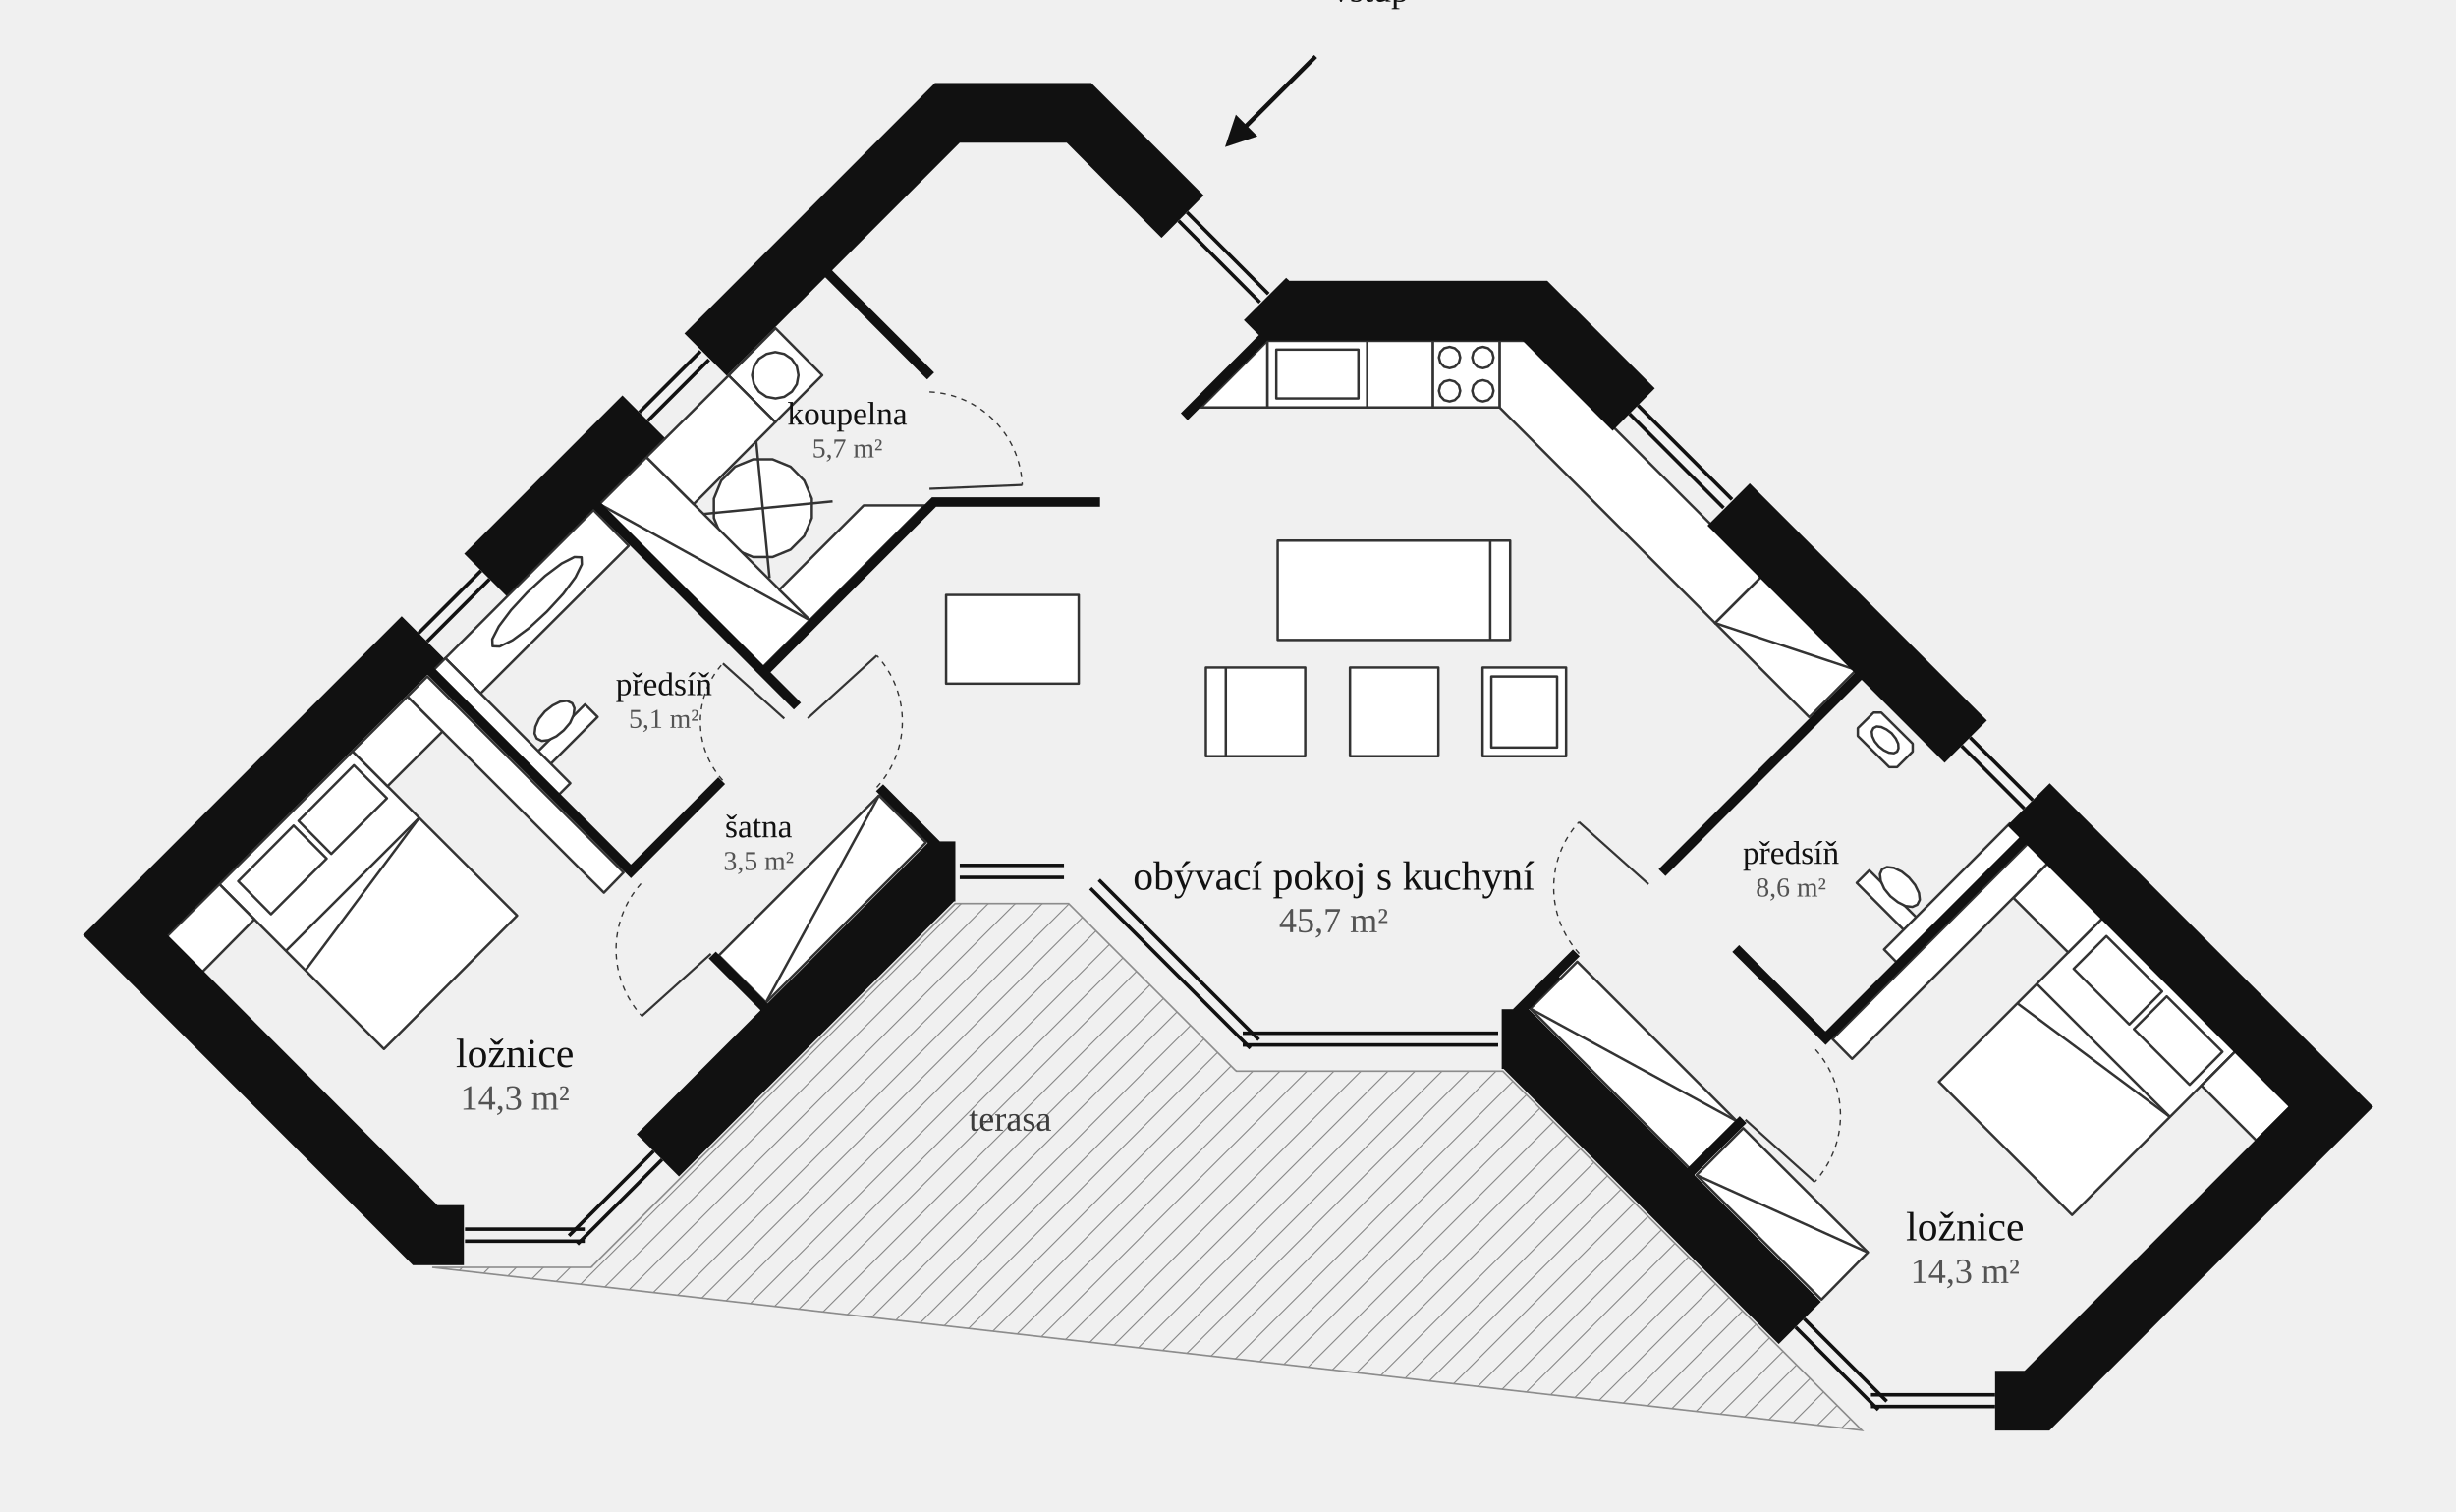
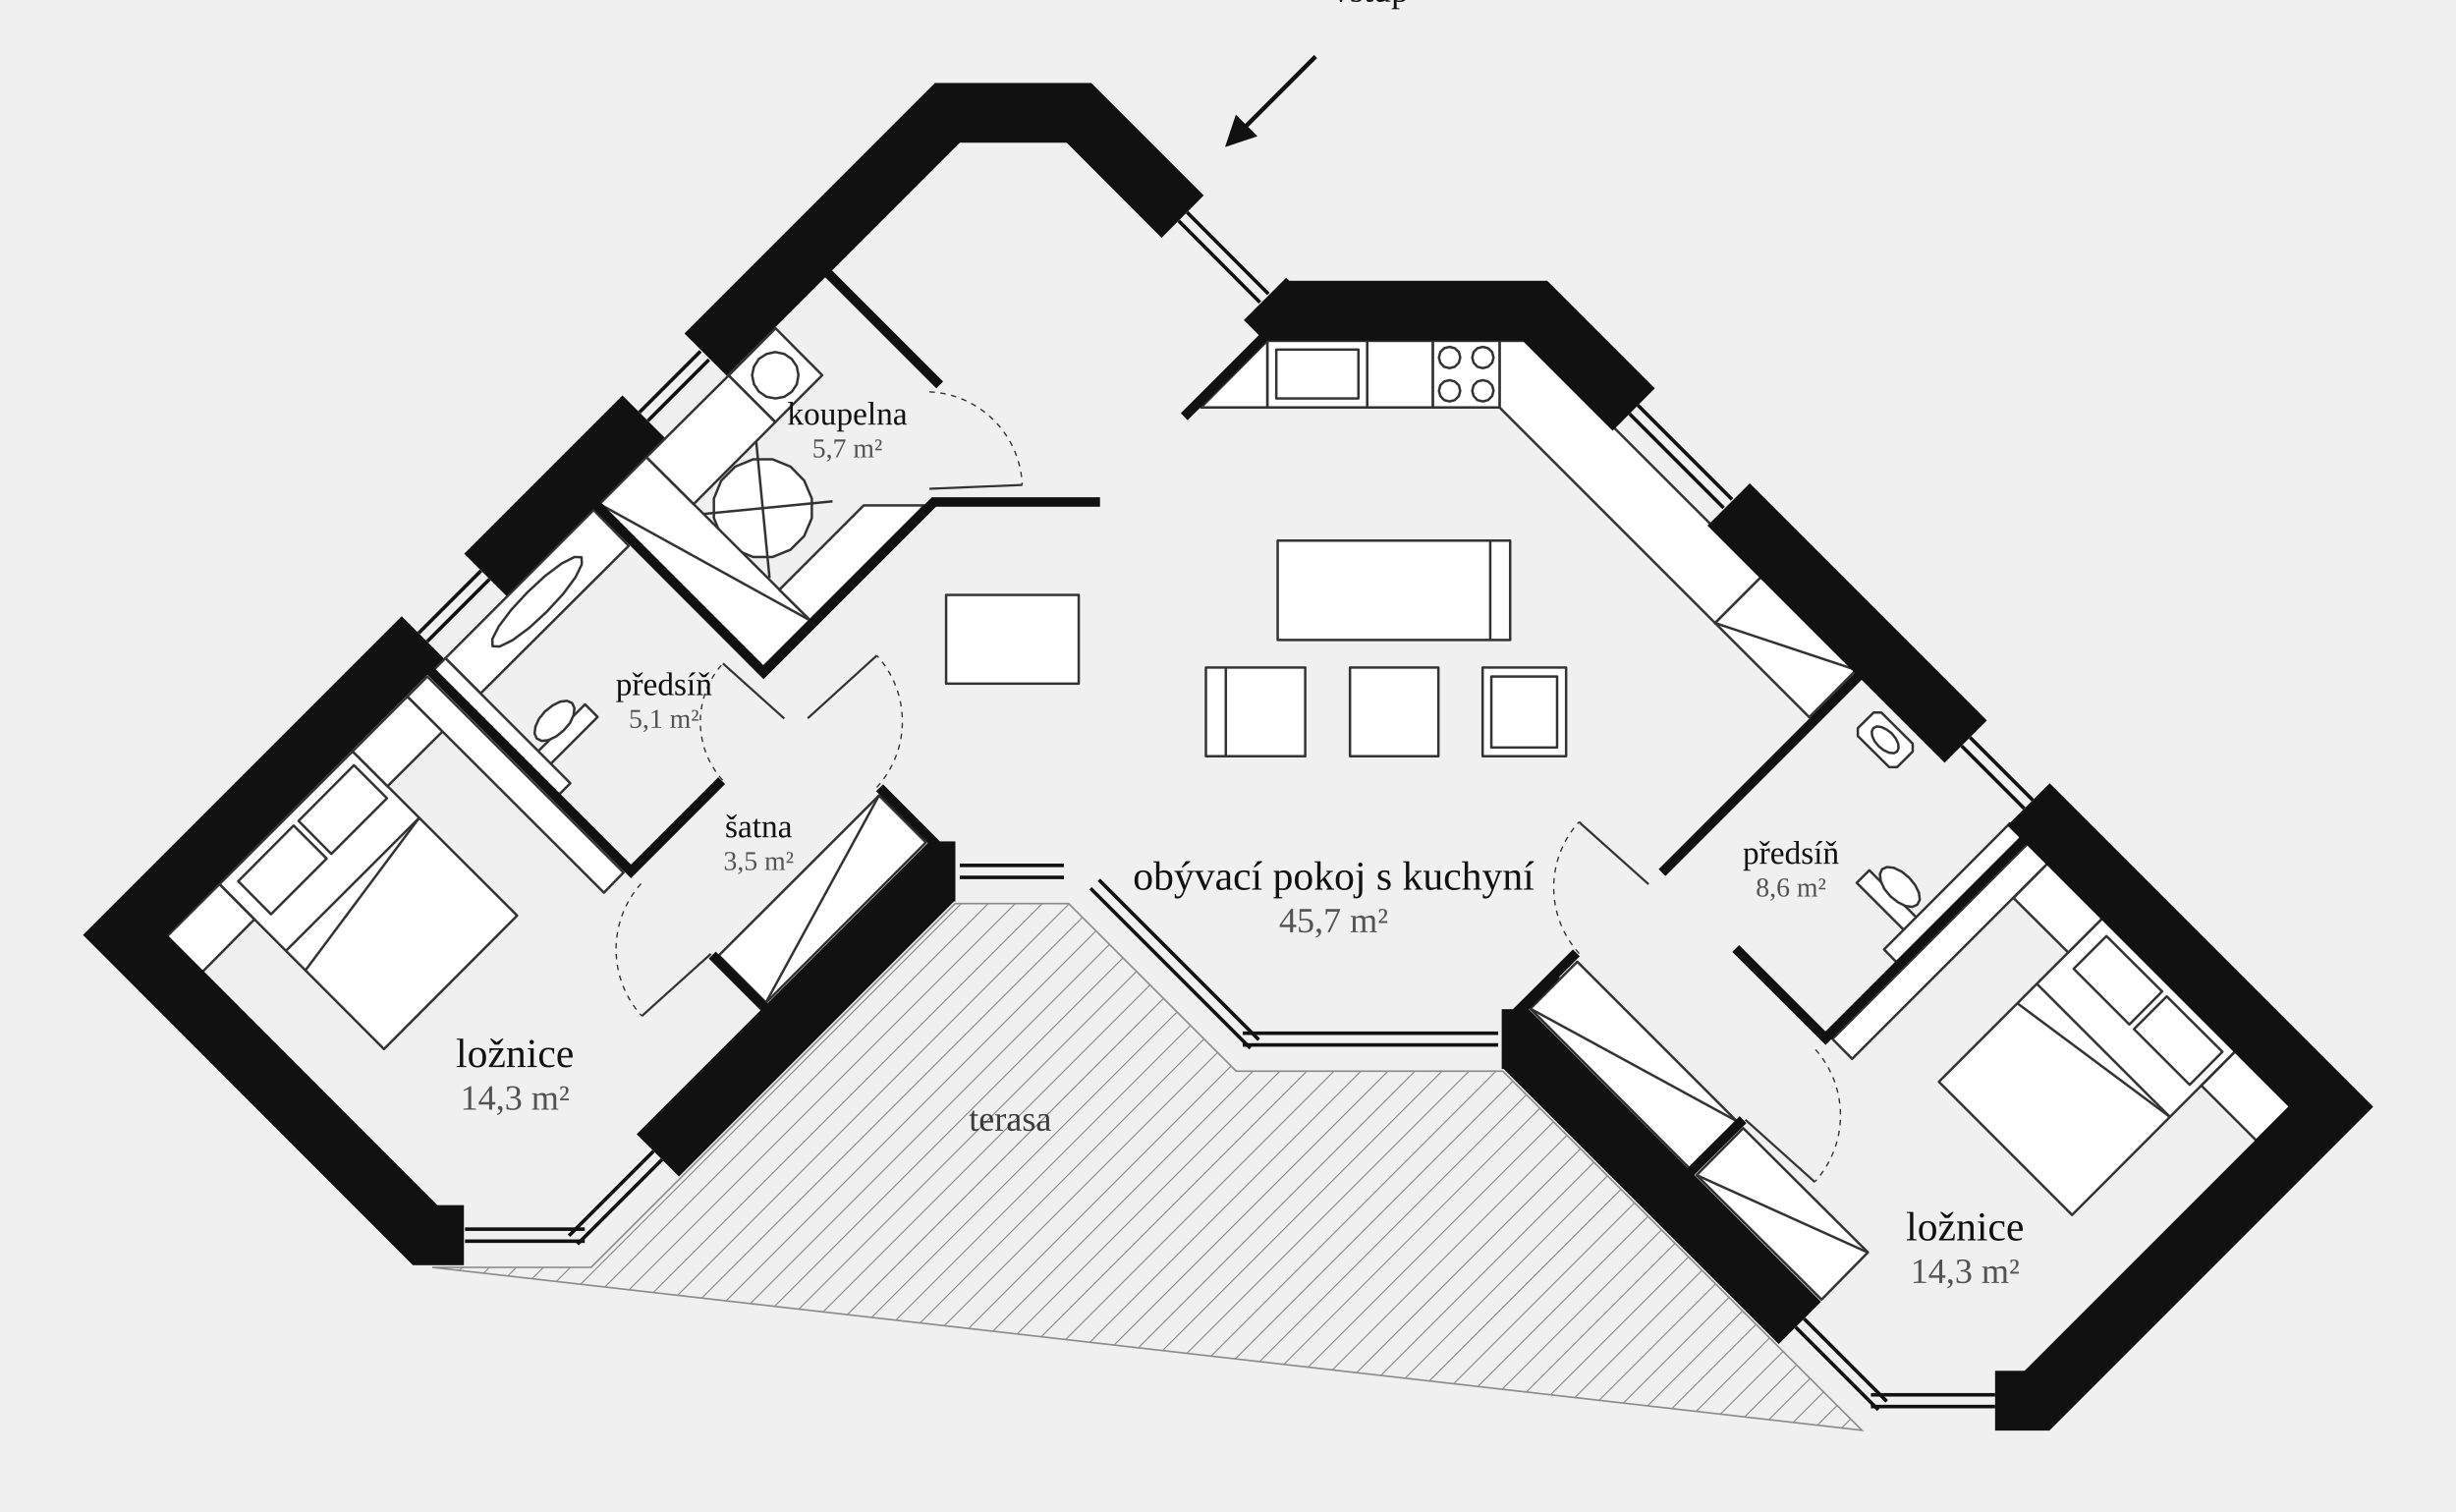
<svg xmlns="http://www.w3.org/2000/svg" viewBox="0 0 900 554" class="floorplan" role="img" aria-label="Půdorys domu 126g3y se zařízením">
  <defs>
    <marker id="sip" viewBox="0 0 10 10" refX="8" refY="5" markerWidth="7" markerHeight="7" orient="auto">
      <path d="M0 0 L10 5 L0 10 Z" fill="#111111" />
    </marker>
    <pattern id="sraf" width="7" height="7" patternUnits="userSpaceOnUse" patternTransform="rotate(45)">
      <path d="M0 0 L0 7" stroke="#8C8C8C" stroke-width=".8" />
    </pattern>
  </defs>
  <style>.furn path{vector-effect:non-scaling-stroke}.doors .arc{stroke-dasharray:2 2;stroke-width:.5}.terasa{fill:url(#sraf);stroke:#8C8C8C;stroke-width:.6}</style>
  <g class="furn" fill="#fff" stroke="#333333" stroke-width=".9" stroke-linejoin="round">
    <path d="M628.5 228.3 L549.5 149.3 L549.5 124.9 L559.6 124.9 L645.8 211.0 L628.5 228.3 Z" />
    <path d="M543.3 277.1 L543.3 244.6 L573.9 244.6 L573.9 277.1 L543.3 277.1 Z" />
    <path d="M570.6 273.9 L570.6 247.9 L546.5 247.9 L546.5 273.9 Z" />
    <path d="M525.1 149.3 L501.0 149.3 L501.0 124.9 L525.1 124.9 L525.1 149.3 Z" />
    <path d="M501.0 149.3 L464.4 149.3 L464.4 124.9 L501.0 124.9 L501.0 149.3 Z" />
    <path d="M467.7 146.0 L497.8 146.0 L497.8 128.1 L467.7 128.1 Z" />
    <path d="M464.4 149.3 L440.1 149.3 L464.4 124.9 L464.4 139.1 L464.4 149.3 Z" />
    <path d="M525.1 149.3 L525.1 124.9 L549.5 124.9 L549.5 149.3 L525.1 149.3 Z" />
    <path d="M543.4 139.3 L541.4 139.8 L540.0 141.2 L539.5 143.2 L540.0 145.1 L541.4 146.6 L543.4 147.1 L545.3 146.6 L546.8 145.1 L547.3 143.2 L546.8 141.2 L545.3 139.8 Z" />
    <path d="M531.2 139.3 L529.2 139.8 L527.8 141.2 L527.3 143.2 L527.8 145.1 L529.2 146.6 L531.2 147.1 L533.1 146.6 L534.6 145.1 L535.1 143.2 L534.6 141.2 L533.1 139.8 Z" />
    <path d="M543.4 127.1 L541.4 127.6 L540.0 129.0 L539.5 131.0 L540.0 132.9 L541.4 134.4 L543.4 134.9 L545.3 134.4 L546.8 132.9 L547.3 131.0 L546.8 129.0 L545.3 127.6 Z" />
    <path d="M531.2 127.1 L529.2 127.6 L527.8 129.0 L527.3 131.0 L527.8 132.9 L529.2 134.4 L531.2 134.9 L533.1 134.4 L534.6 132.9 L535.1 131.0 L534.6 129.0 L533.1 127.6 Z" />
    <path d="M297.5 189.8 L294.7 196.4 L289.7 201.4 L283.1 204.1 L276.0 204.1 L269.4 201.4 L264.3 196.4 L261.6 189.8 L261.6 182.7 L264.3 176.1 L269.4 171.0 L276.0 168.3 L283.1 168.3 L289.7 171.0 L294.7 176.1 L297.5 182.7 L297.5 189.8 Z" />
    <path d="M282.0 211.8 L277.0 160.6" />
    <path d="M253.9 188.7 L305.1 183.7" />
    <path d="M163.2 241.2 L217.5 186.9 L230.4 200.0 L176.1 254.1 L163.2 241.2 Z" />
    <path d="M213.1 204.2 L210.5 204.1 L205.8 206.5 L199.8 211.0 L193.3 217.0 L187.3 223.5 L182.8 229.5 L180.4 234.2 L180.5 236.8 L183.1 236.9 L187.8 234.6 L193.9 230.1 L200.4 224.1 L206.4 217.6 L210.9 211.5 L213.2 206.8 Z" />
    <path d="M301.3 137.5 L284.1 154.7 L267.0 137.6 L284.2 120.3 L301.3 137.5 Z" />
    <path d="M290.1 131.5 L287.4 129.7 L284.1 129.0 L280.9 129.7 L278.1 131.5 L276.3 134.3 L275.6 137.5 L276.3 140.8 L278.1 143.5 L280.9 145.4 L284.2 146.0 L287.4 145.4 L290.2 143.5 L292.0 140.8 L292.6 137.5 L292.0 134.3 Z" />
    <path d="M197.1 275.4 L214.4 258.1 L219.0 262.7 L201.7 280.0 Z" />
    <path d="M209.7 257.7 L207.8 256.8 L205.3 257.1 L202.5 258.5 L199.7 260.7 L197.5 263.4 L196.2 266.3 L195.9 268.8 L196.7 270.6 L198.5 271.5 L201.0 271.2 L203.9 269.8 L206.6 267.6 L208.9 264.9 L210.2 262.0 L210.5 259.5 Z" />
    <path d="M702.3 336.2 L685.0 318.9 L680.4 323.5 L697.7 340.8 Z" />
    <path d="M689.7 318.5 L688.9 320.3 L689.2 322.8 L690.5 325.7 L692.7 328.4 L695.5 330.6 L698.3 332.0 L700.8 332.3 L702.6 331.5 L703.5 329.7 L703.2 327.2 L701.8 324.3 L699.6 321.6 L696.9 319.4 L694.0 318.0 L691.5 317.7 Z" />
    <path d="M680.8 266.8 L686.6 261.1 L689.4 261.1 L700.9 272.5 L700.9 275.4 L695.2 281.1 L692.3 281.1 L680.8 269.7 L680.8 266.8 Z" />
    <path d="M686.5 266.8 L685.9 268.1 L686.1 269.8 L687.0 271.7 L688.5 273.5 L690.3 274.9 L692.2 275.8 L694.0 276.0 L695.2 275.4 L695.7 274.2 L695.6 272.5 L694.7 270.6 L693.2 268.7 L691.3 267.3 L689.4 266.4 L687.7 266.2 Z" />
    <path d="M710.5 396.4 L770.8 336.1 L819.6 384.8 L759.3 445.2 L710.5 396.4 Z" />
    <path d="M802.4 397.5 L814.4 385.4 L794.0 365.1 L782.0 377.1 Z" />
    <path d="M780.3 375.4 L792.3 363.3 L771.9 343.0 L759.9 355.0 Z" />
    <path d="M795.2 409.3 L746.4 360.5" />
    <path d="M795.2 409.3 L739.2 367.6" />
    <path d="M129.2 275.3 L189.5 335.5 L140.7 384.4 L80.4 324.0 L129.2 275.3 Z" />
    <path d="M141.8 292.5 L129.7 280.4 L109.4 300.8 L121.4 312.9 Z" />
    <path d="M119.7 314.6 L107.6 302.5 L87.3 322.9 L99.3 335.0 Z" />
    <path d="M153.6 299.7 L104.8 348.4" />
    <path d="M153.6 299.7 L111.9 355.6" />
    <path d="M770.8 336.1 L757.9 349.0 L737.8 329.0 L750.7 316.0 L770.8 336.1 Z" />
    <path d="M806.7 397.8 L819.6 384.8 L839.7 405.0 L826.8 417.9 L806.7 397.8 Z" />
    <path d="M142.0 288.1 L129.2 275.3 L149.3 255.2 L162.2 268.0 L142.0 288.1 Z" />
    <path d="M73.3 357.0 L60.2 344.1 L80.4 324.0 L93.2 336.9 L73.3 357.0 Z" />
    <path d="M468.2 234.5 L468.2 198.1 L553.4 198.1 L553.4 234.5 L468.2 234.5 Z" />
    <path d="M546.1 234.5 L546.1 198.1" />
    <path d="M478.3 277.1 L441.9 277.1 L441.9 244.6 L478.3 244.6 L478.3 277.1 Z" />
    <path d="M449.2 277.1 L449.2 244.6" />
    <path d="M494.7 244.6 L527.1 244.6 L527.1 277.1 L494.7 277.1 L494.7 244.6 Z" />
    <path d="M395.3 218.0 L395.3 250.5 L346.7 250.5 L346.7 218.0 L395.3 218.0 Z" />
    <path d="M236.9 167.5 L296.8 227.2 L279.5 244.5 L219.7 184.7 L236.9 167.5 Z" />
    <path d="M296.8 227.3 L219.7 184.7" />
    <path d="M263.4 350.1 L322.1 291.5 L339.3 308.7 L280.7 367.4 L263.4 350.1 Z" />
    <path d="M280.7 367.3 L322.1 291.5" />
    <path d="M578.0 352.4 L636.6 411.0 L619.2 428.2 L560.8 369.6 L578.0 352.4 Z" />
    <path d="M636.6 410.9 L560.8 369.6" />
    <path d="M684.5 458.9 L667.5 476.2 L621.7 430.6 L638.8 413.4 L684.5 458.9 Z" />
    <path d="M684.6 459.0 L621.7 430.6" />
    <path d="M663.0 262.8 L628.5 228.3 L645.8 211.0 L680.2 245.5 L663.0 262.8 Z" />
    <path d="M680.2 245.5 L628.5 228.3" />
    <path d="M221.3 327.1 L149.3 255.2 L156.6 247.9 L228.5 319.7 L221.3 327.1 Z" />
    <path d="M750.7 316.0 L678.7 388.0 L671.5 380.7 L743.5 308.7 L750.7 316.0 Z" />
    <path d="M296.8 227.2 L285.6 216.1 L316.5 185.2 L338.8 185.2 L296.8 227.2 Z" />
    <path d="M695.0 352.6 L690.4 347.9 L736.5 301.7 L741.1 306.5 L695.0 352.6 Z" />
    <path d="M163.2 241.2 L209.0 287.0 L204.6 291.4 L158.9 245.5 L163.2 241.2 Z" />
    <path d="M254.2 184.7 L236.9 167.5 L267.0 137.6 L284.1 154.7 L254.2 184.7 Z" />
  </g>
  <g class="eyes" fill="#8C8C8C" />
  <g fill="#111111" fill-rule="evenodd">
    <path d="M634.8 348.8 L634.8 348.8 L637.3 346.3 L637.3 346.3 L637.3 346.3 L668.8 377.8 L668.9 377.8 L668.9 377.8 L668.9 377.8 L668.9 377.8 L668.9 377.8 L668.9 377.8 L668.9 377.8 L669.0 377.8 L669.0 377.8 L669.0 377.8 L669.0 377.8 L669.0 377.8 L669.0 377.8 L669.0 377.8 L669.1 377.8 L669.1 377.8 L739.9 307.0 L739.9 307.0 L739.9 307.0 L739.9 307.0 L739.9 306.9 L739.9 306.9 L739.9 306.9 L739.9 306.9 L739.9 306.9 L739.9 306.9 L739.9 306.9 L739.9 306.8 L739.9 306.8 L739.9 306.8 L739.9 306.8 L739.9 306.8 L739.9 306.8 L735.6 302.5 L735.6 302.5 L735.6 302.5 L751.1 287.0 L751.1 287.0 L751.1 287.0 L869.6 405.5 L869.6 405.6 L869.6 405.6 L751.0 524.2 L751.0 524.2 L751.0 524.2 L731.1 524.2 L731.1 524.2 L731.1 524.2 L731.1 502.3 L731.1 502.3 L731.1 502.3 L741.8 502.3 L741.9 502.3 L741.9 502.3 L741.9 502.3 L741.9 502.3 L741.9 502.3 L741.9 502.3 L741.9 502.2 L742.0 502.2 L838.5 405.7 L838.5 405.7 L838.5 405.6 L838.6 405.6 L838.6 405.6 L838.6 405.6 L838.6 405.6 L838.6 405.6 L838.6 405.6 L838.6 405.5 L838.6 405.5 L838.6 405.5 L838.6 405.5 L838.6 405.5 L838.5 405.5 L838.5 405.4 L838.5 405.4 L742.6 309.5 L742.6 309.5 L742.6 309.5 L742.6 309.5 L742.6 309.5 L742.5 309.5 L742.5 309.5 L742.5 309.5 L742.5 309.5 L742.5 309.5 L742.5 309.5 L742.4 309.5 L742.4 309.5 L742.4 309.5 L742.4 309.5 L742.4 309.5 L742.4 309.5 L669.0 382.9 L669.0 382.9 L669.0 382.9 L634.8 348.8 L634.8 348.8 Z" />
    <path d="M607.8 318.5 L607.8 318.5 L679.6 246.7 L679.6 246.7 L679.6 246.7 L679.6 246.7 L679.6 246.7 L679.6 246.7 L679.6 246.6 L679.6 246.6 L679.6 246.6 L679.6 246.6 L679.6 246.6 L679.6 246.6 L679.6 246.5 L679.6 246.5 L679.6 246.5 L679.6 246.5 L679.6 246.5 L625.7 192.6 L625.7 192.6 L625.7 192.6 L641.2 177.1 L641.2 177.1 L641.2 177.1 L728.1 264.0 L728.1 264.0 L728.1 264.0 L712.6 279.5 L712.6 279.5 L712.6 279.5 L682.3 249.2 L682.3 249.2 L682.3 249.2 L682.3 249.2 L682.3 249.2 L682.3 249.2 L682.2 249.2 L682.2 249.2 L682.2 249.2 L682.2 249.2 L682.2 249.2 L682.2 249.2 L682.2 249.2 L682.1 249.2 L682.1 249.2 L682.1 249.2 L682.1 249.2 L610.3 321.0 L610.3 321.0 L610.3 321.0 L607.8 318.5 L607.8 318.5 Z" />
    <path d="M550.3 391.7 L550.3 391.7 L550.3 369.8 L550.3 369.8 L550.3 369.8 L554.4 369.8 L554.4 369.8 L554.4 369.8 L554.5 369.8 L554.5 369.8 L554.5 369.8 L554.5 369.8 L554.5 369.8 L554.5 369.7 L576.4 347.9 L576.4 347.9 L576.4 347.9 L578.9 350.4 L578.9 350.4 L578.9 350.4 L571.4 357.9 L571.4 357.9 L571.4 357.9 L571.4 357.9 L571.4 357.9 L571.4 357.9 L571.4 358.0 L571.4 358.0 L571.4 358.0 L571.4 358.0 L571.4 358.0 L571.4 358.0 L571.4 358.1 L571.4 358.1 L571.4 358.1 L571.4 358.1 L571.4 358.1 L571.7 358.4 L571.7 358.4 L571.7 358.4 L560.4 369.8 L560.4 369.8 L560.4 369.8 L560.4 369.8 L560.3 369.8 L560.3 369.9 L560.3 369.9 L560.3 369.9 L560.3 369.9 L560.3 369.9 L560.3 369.9 L560.3 370.0 L560.3 370.0 L560.4 370.0 L560.4 370.0 L560.4 370.0 L560.4 370.0 L618.3 427.9 L618.3 427.9 L618.3 428.0 L618.3 428.0 L618.3 428.0 L618.4 428.0 L618.4 428.0 L618.4 428.0 L618.4 428.0 L618.4 428.0 L618.4 428.0 L618.5 428.0 L618.5 428.0 L618.5 428.0 L618.5 428.0 L618.5 427.9 L618.5 427.9 L637.5 409.0 L637.5 409.0 L637.5 409.0 L640.0 411.5 L640.0 411.5 L640.0 411.5 L621.0 430.4 L621.0 430.5 L621.0 430.5 L621.0 430.5 L621.0 430.5 L621.0 430.5 L621.0 430.5 L621.0 430.5 L621.0 430.6 L621.0 430.6 L621.0 430.6 L621.0 430.6 L621.0 430.6 L621.0 430.6 L621.0 430.7 L621.0 430.7 L621.0 430.7 L667.3 477.0 L667.3 477.0 L667.3 477.0 L651.8 492.5 L651.8 492.5 L651.8 492.5 L551.1 391.8 L551.1 391.7 L551.1 391.7 L551.1 391.7 L551.1 391.7 L551.1 391.7 L551.0 391.7 L551.0 391.7 L551.0 391.7 L550.3 391.7 L550.3 391.7 Z" />
    <path d="M432.7 151.4 L432.7 151.4 L461.2 122.9 L461.2 122.9 L461.2 122.9 L461.2 122.9 L461.3 122.8 L461.3 122.8 L461.3 122.8 L461.3 122.8 L461.3 122.8 L461.3 122.8 L461.3 122.7 L461.3 122.7 L461.3 122.7 L461.2 122.7 L461.2 122.7 L461.2 122.7 L461.2 122.7 L455.8 117.3 L455.8 117.3 L455.8 117.3 L471.3 101.8 L471.3 101.8 L471.3 101.8 L472.4 102.8 L472.4 102.9 L472.4 102.9 L472.4 102.9 L472.5 102.9 L472.5 102.9 L472.5 102.9 L472.5 102.9 L472.5 102.9 L567.0 102.9 L567.0 102.9 L567.0 102.9 L606.4 142.3 L606.4 142.3 L606.4 142.3 L591.0 157.8 L590.9 157.9 L590.9 157.8 L558.0 124.9 L557.9 124.9 L557.9 124.8 L557.9 124.8 L557.9 124.8 L557.9 124.8 L557.9 124.8 L557.9 124.8 L557.8 124.8 L464.4 124.8 L464.4 124.8 L464.4 124.8 L464.3 124.8 L464.3 124.8 L464.3 124.8 L464.3 124.8 L464.3 124.9 L464.3 124.9 L435.2 154.0 L435.2 154.0 L435.2 154.0 L432.7 151.4 L432.7 151.4 Z" />
-     <path d="M250.8 122.2 L250.8 122.2 L342.6 30.4 L342.6 30.4 L342.6 30.4 L399.9 30.4 L399.9 30.4 L399.9 30.4 L441.1 71.6 L441.2 71.6 L441.1 71.6 L425.7 87.1 L425.7 87.1 L425.6 87.1 L390.9 52.3 L390.9 52.3 L390.9 52.3 L390.8 52.3 L390.8 52.3 L390.8 52.3 L390.8 52.3 L390.8 52.3 L390.8 52.3 L351.8 52.3 L351.8 52.3 L351.7 52.3 L351.7 52.3 L351.7 52.3 L351.7 52.3 L351.7 52.3 L351.7 52.3 L351.7 52.3 L305.0 99.0 L305.0 99.0 L305.0 99.0 L305.0 99.0 L305.0 99.0 L305.0 99.0 L305.0 99.1 L305.0 99.1 L305.0 99.1 L305.0 99.1 L305.0 99.1 L305.0 99.1 L305.0 99.2 L305.0 99.2 L305.0 99.2 L305.0 99.2 L305.0 99.2 L342.3 136.5 L342.3 136.5 L342.3 136.5 L339.8 139.0 L339.8 139.0 L339.7 139.0 L302.5 101.7 L302.5 101.7 L302.5 101.7 L302.5 101.7 L302.4 101.7 L302.4 101.7 L302.4 101.7 L302.4 101.7 L302.4 101.7 L302.4 101.7 L302.3 101.7 L302.3 101.7 L302.3 101.7 L302.3 101.7 L302.3 101.7 L302.3 101.7 L302.3 101.7 L266.3 137.7 L266.3 137.7 L266.3 137.7 L250.8 122.2 L250.8 122.2 Z" />
-     <path d="M170.1 202.9 L170.1 202.9 L228.1 144.9 L228.1 144.9 L228.1 144.9 L243.6 160.4 L243.6 160.4 L243.6 160.4 L220.1 183.9 L220.1 183.9 L220.1 183.9 L220.1 183.9 L220.1 183.9 L220.1 183.9 L220.1 184.0 L220.1 184.0 L220.1 184.0 L220.1 184.0 L220.1 184.0 L220.1 184.0 L220.1 184.1 L220.1 184.1 L220.1 184.1 L220.1 184.1 L220.1 184.1 L279.7 243.7 L279.7 243.7 L279.7 243.7 L279.8 243.7 L279.8 243.8 L279.8 243.8 L279.8 243.8 L279.8 243.8 L279.8 243.8 L279.9 243.8 L279.9 243.8 L279.9 243.8 L279.9 243.8 L279.9 243.7 L279.9 243.7 L279.9 243.7 L280.0 243.7 L341.5 182.2 L341.5 182.2 L341.5 182.2 L403.1 182.2 L403.1 182.2 L403.1 182.2 L403.1 185.7 L403.1 185.7 L403.1 185.7 L343.0 185.7 L343.0 185.7 L343.0 185.7 L342.9 185.8 L342.9 185.8 L342.9 185.8 L342.9 185.8 L342.9 185.8 L342.9 185.8 L282.5 246.2 L282.5 246.2 L282.4 246.3 L282.4 246.3 L282.4 246.3 L282.4 246.3 L282.4 246.3 L282.4 246.3 L282.4 246.3 L282.4 246.4 L282.4 246.4 L282.4 246.4 L282.4 246.4 L282.4 246.4 L282.4 246.4 L282.5 246.5 L282.5 246.5 L293.5 257.5 L293.5 257.5 L293.5 257.5 L290.9 260.0 L290.9 260.0 L290.9 260.0 L217.6 186.6 L217.6 186.6 L217.6 186.6 L217.6 186.6 L217.5 186.6 L217.5 186.6 L217.5 186.6 L217.5 186.6 L217.5 186.6 L217.5 186.6 L217.4 186.6 L217.4 186.6 L217.4 186.6 L217.4 186.6 L217.4 186.6 L217.4 186.6 L217.4 186.6 L185.6 218.4 L185.6 218.4 L185.6 218.4 L170.1 202.9 L170.1 202.9 Z" />
+     <path d="M250.8 122.2 L250.8 122.2 L342.6 30.4 L342.6 30.4 L342.6 30.4 L399.9 30.4 L399.9 30.4 L399.9 30.4 L441.1 71.6 L441.2 71.6 L441.1 71.6 L425.7 87.1 L425.7 87.1 L425.6 87.1 L390.9 52.3 L390.9 52.3 L390.9 52.3 L390.8 52.3 L390.8 52.3 L390.8 52.3 L390.8 52.3 L390.8 52.3 L390.8 52.3 L351.8 52.3 L351.8 52.3 L351.7 52.3 L351.7 52.3 L351.7 52.3 L351.7 52.3 L351.7 52.3 L351.7 52.3 L351.7 52.3 L305.0 99.0 L305.0 99.0 L305.0 99.0 L305.0 99.0 L305.0 99.0 L305.0 99.0 L305.0 99.1 L305.0 99.1 L305.0 99.1 L305.0 99.1 L305.0 99.1 L305.0 99.1 L305.0 99.2 L305.0 99.2 L305.0 99.2 L305.0 99.2 L305.0 99.2 L345.6 139.8 L345.6 139.8 L345.6 139.8 L343.1 142.3 L343.1 142.3 L343.1 142.3 L302.5 101.7 L302.5 101.7 L302.5 101.7 L302.5 101.7 L302.4 101.7 L302.4 101.7 L302.4 101.7 L302.4 101.7 L302.4 101.7 L302.4 101.7 L302.3 101.7 L302.3 101.7 L302.3 101.7 L302.3 101.7 L302.3 101.7 L302.3 101.7 L302.3 101.7 L266.3 137.7 L266.3 137.7 L266.3 137.7 L250.8 122.2 L250.8 122.2 Z" />
+     <path d="M170.1 202.9 L170.1 202.9 L228.1 144.9 L228.1 144.9 L228.1 144.9 L243.6 160.4 L243.6 160.4 L243.6 160.4 L220.1 183.9 L220.1 183.9 L220.1 183.9 L220.1 183.9 L220.1 183.9 L220.1 183.9 L220.1 184.0 L220.1 184.0 L220.1 184.0 L220.1 184.0 L220.1 184.0 L220.1 184.0 L220.1 184.1 L220.1 184.1 L220.1 184.1 L220.1 184.1 L220.1 184.1 L279.7 243.7 L279.7 243.7 L279.7 243.7 L279.8 243.7 L279.8 243.8 L279.8 243.8 L279.8 243.8 L279.8 243.8 L279.8 243.8 L279.9 243.8 L279.9 243.8 L279.9 243.8 L279.9 243.8 L279.9 243.7 L279.9 243.7 L279.9 243.7 L280.0 243.7 L341.5 182.2 L341.5 182.2 L341.5 182.2 L403.1 182.2 L403.1 182.2 L403.1 182.2 L403.1 185.7 L403.1 185.7 L403.1 185.7 L343.0 185.7 L343.0 185.7 L343.0 185.7 L342.9 185.8 L342.9 185.8 L342.9 185.8 L342.9 185.8 L342.9 185.8 L342.9 185.8 L279.8 248.9 L279.8 248.9 L279.8 248.9 L217.6 186.6 L217.6 186.6 L217.6 186.6 L217.6 186.6 L217.5 186.6 L217.5 186.6 L217.5 186.6 L217.5 186.6 L217.5 186.6 L217.5 186.6 L217.4 186.6 L217.4 186.6 L217.4 186.6 L217.4 186.6 L217.4 186.6 L217.4 186.6 L217.4 186.6 L185.6 218.4 L185.6 218.4 L185.6 218.4 L170.1 202.9 L170.1 202.9 Z" />
    <path d="M233.3 415.6 L233.3 415.6 L278.6 370.3 L278.6 370.3 L278.6 370.3 L278.6 370.3 L278.6 370.3 L278.6 370.2 L278.6 370.2 L278.6 370.2 L278.6 370.2 L278.6 370.2 L278.6 370.2 L278.6 370.2 L278.6 370.1 L278.6 370.1 L278.6 370.1 L278.6 370.1 L278.6 370.1 L259.7 351.2 L259.7 351.2 L259.7 351.2 L262.3 348.7 L262.3 348.7 L262.3 348.7 L281.1 367.6 L281.1 367.6 L281.1 367.6 L281.1 367.6 L281.2 367.6 L281.2 367.6 L281.2 367.6 L281.2 367.6 L281.2 367.6 L281.2 367.6 L281.3 367.6 L281.3 367.6 L281.3 367.6 L281.3 367.6 L281.3 367.6 L281.3 367.6 L281.3 367.6 L339.9 309.0 L339.9 309.0 L339.9 309.0 L339.9 309.0 L339.9 309.0 L339.9 309.0 L339.9 308.9 L339.9 308.9 L339.9 308.9 L339.9 308.9 L339.9 308.9 L339.9 308.9 L339.9 308.8 L339.9 308.8 L339.9 308.8 L339.9 308.8 L339.9 308.8 L321.0 289.9 L321.0 289.9 L321.0 289.9 L323.6 287.4 L323.6 287.4 L323.6 287.4 L344.4 308.3 L344.4 308.3 L344.4 308.3 L344.5 308.3 L344.5 308.3 L344.5 308.3 L344.5 308.3 L344.5 308.3 L344.5 308.3 L350.1 308.3 L350.1 308.3 L350.1 308.3 L350.1 330.2 L350.1 330.3 L350.1 330.3 L349.7 330.3 L349.7 330.3 L349.7 330.3 L349.7 330.3 L349.7 330.3 L349.6 330.3 L349.6 330.3 L349.6 330.3 L349.6 330.3 L248.8 431.1 L248.8 431.1 L248.8 431.1 L233.3 415.6 L233.3 415.6 Z" />
    <path d="M30.4 342.6 L30.4 342.6 L147.2 225.8 L147.2 225.8 L147.2 225.8 L162.7 241.3 L162.7 241.3 L162.7 241.3 L159.3 244.7 L159.3 244.7 L159.3 244.7 L159.3 244.7 L159.2 244.8 L159.2 244.8 L159.2 244.8 L159.2 244.8 L159.2 244.8 L159.2 244.8 L159.2 244.8 L159.2 244.9 L159.2 244.9 L159.3 244.9 L159.3 244.9 L159.3 244.9 L159.3 244.9 L231.1 316.7 L231.1 316.7 L231.1 316.7 L231.1 316.7 L231.1 316.7 L231.1 316.7 L231.1 316.7 L231.2 316.7 L231.2 316.7 L231.2 316.7 L231.2 316.7 L231.2 316.7 L231.2 316.7 L231.2 316.7 L231.3 316.7 L231.3 316.7 L231.3 316.7 L263.2 284.8 L263.2 284.8 L263.2 284.8 L265.7 287.3 L265.7 287.3 L265.7 287.3 L231.2 321.8 L231.2 321.8 L231.2 321.8 L156.8 247.4 L156.8 247.4 L156.7 247.4 L156.7 247.4 L156.7 247.4 L156.7 247.4 L156.7 247.4 L156.7 247.4 L156.7 247.4 L156.6 247.4 L156.6 247.4 L156.6 247.4 L156.6 247.4 L156.6 247.4 L156.6 247.4 L156.5 247.4 L156.5 247.4 L61.5 342.5 L61.5 342.5 L61.5 342.5 L61.4 342.6 L61.4 342.6 L61.4 342.6 L61.4 342.6 L61.4 342.6 L61.4 342.6 L61.4 342.6 L61.4 342.7 L61.4 342.7 L61.4 342.7 L61.4 342.7 L61.5 342.7 L61.5 342.7 L61.5 342.7 L160.3 441.6 L160.3 441.6 L160.3 441.6 L160.4 441.6 L160.4 441.6 L160.4 441.6 L160.4 441.6 L160.4 441.6 L160.4 441.6 L169.9 441.6 L170.0 441.6 L170.0 441.6 L170.0 463.6 L170.0 463.6 L169.9 463.6 L151.3 463.6 L151.3 463.6 L151.3 463.6 L30.4 342.6 L30.4 342.6 Z" />
  </g>
  <g stroke="#111111" stroke-width="1.3" fill="none">
    <path d="M170.4 454.8 L214.3 454.8" />
    <path d="M170.4 450.4 L214.3 450.4" />
    <path d="M211.6 455.9 L242.6 424.9" />
    <path d="M208.5 452.8 L239.5 421.8" />
    <path d="M351.7 321.5 L389.9 321.5" />
    <path d="M351.7 317.1 L389.9 317.1" />
    <path d="M399.6 325.5 L458.2 384.1" />
    <path d="M402.7 322.4 L461.3 381.0" />
    <path d="M455.4 382.9 L549.0 382.9" />
    <path d="M455.4 378.6 L549.0 378.6" />
    <path d="M658.0 486.3 L688.3 516.6" />
    <path d="M661.1 483.2 L691.4 513.5" />
    <path d="M685.6 515.4 L731.1 515.4" />
    <path d="M685.6 511.1 L731.1 511.1" />
    <path d="M744.9 293.2 L721.9 270.2" />
    <path d="M741.8 296.3 L718.8 273.3" />
    <path d="M634.7 183.0 L600.2 148.5" />
    <path d="M631.6 186.1 L597.1 151.6" />
    <path d="M464.8 107.7 L435.0 77.8" />
    <path d="M461.7 110.8 L431.9 80.9" />
    <path d="M256.7 128.7 L234.3 151.1" />
    <path d="M259.8 131.8 L237.4 154.2" />
    <path d="M176.3 209.1 L153.4 232.0" />
    <path d="M179.4 212.2 L156.5 235.1" />
  </g>
  <g class="doors" fill="none" stroke="#333333" stroke-width=".8">
    <path d="M296.0 263.2 L321.3 240.2" />
    <path class="arc" d="M321.3 288.5 A35.8 35.8 0 0 0 321.3 240.2" />
    <path d="M340.6 179.1 L374.6 177.7" />
    <path class="arc" d="M340.6 143.6 A35.6 35.6 0 0 1 374.6 177.7" />
    <path d="M604.1 324.0 L578.6 301.2" />
    <path class="arc" d="M578.7 349.4 A35.9 35.9 0 0 1 578.6 301.2" />
    <path d="M639.6 410.3 L665.0 433.1" />
    <path class="arc" d="M665.3 384.6 A36.3 36.3 0 0 1 665.0 433.1" />
    <path d="M260.5 349.5 L235.2 372.3" />
    <path class="arc" d="M234.9 323.8 A36.3 36.3 0 0 0 235.2 372.3" />
    <path d="M287.4 263.3 L264.9 243.1" />
    <path class="arc" d="M264.8 285.9 A32.0 32.0 0 0 1 264.9 243.1" />
  </g>
  <g fill="#111111" text-anchor="middle">
    <text x="310.5" y="155.6" font-size="12">koupelna<tspan x="310.5" dy="1.2em" font-size="10" fill-opacity=".7">5,7 m²</tspan>
    </text>
    <text x="488.7" y="326.0" font-size="15">obývací pokoj s kuchyní<tspan x="488.7" dy="1.2em" font-size="13" fill-opacity=".7">45,7 m²</tspan>
    </text>
    <text x="243.3" y="254.7" font-size="12">předsíň<tspan x="243.3" dy="1.2em" font-size="10" fill-opacity=".7">5,1 m²</tspan>
    </text>
    <text x="278.0" y="306.8" font-size="12">šatna<tspan x="278.0" dy="1.2em" font-size="10" fill-opacity=".7">3,5 m²</tspan>
    </text>
    <text x="656.3" y="316.5" font-size="12">předsíň<tspan x="656.3" dy="1.2em" font-size="10" fill-opacity=".7">8,6 m²</tspan>
    </text>
    <text x="188.7" y="391.0" font-size="15">ložnice<tspan x="188.7" dy="1.2em" font-size="13" fill-opacity=".7">14,3 m²</tspan>
    </text>
    <text x="720.1" y="454.5" font-size="15">ložnice<tspan x="720.1" dy="1.2em" font-size="13" fill-opacity=".7">14,3 m²</tspan>
    </text>
  </g>
  <g fill="#111111">
    <g class="vstup">
      <path d="M482.1 20.7 L450.5 52.3" stroke="#111111" stroke-width="1.6" marker-end="url(#sip)" />
      <text x="502.2" y="0.6" font-size="13" text-anchor="middle">vstup</text>
    </g>
    <path class="terasa" d="M158.4 464.4 L216.3 464.4 L216.4 464.4 L216.5 464.4 L216.6 464.3 L216.7 464.3 L216.7 464.3 L216.8 464.2 L216.9 464.2 L216.9 464.1 L350.0 331.1 L391.6 331.1 L452.8 392.3 L452.9 392.3 L453.0 392.4 L453.0 392.4 L453.1 392.5 L453.2 392.5 L453.3 392.5 L453.3 392.5 L453.4 392.5 L550.7 392.5 L682.3 524.1 L158.4 464.4 Z" />
    <text x="370.2" y="414.3" font-size="13" text-anchor="middle" fill-opacity=".8">terasa</text>
  </g>
</svg>
